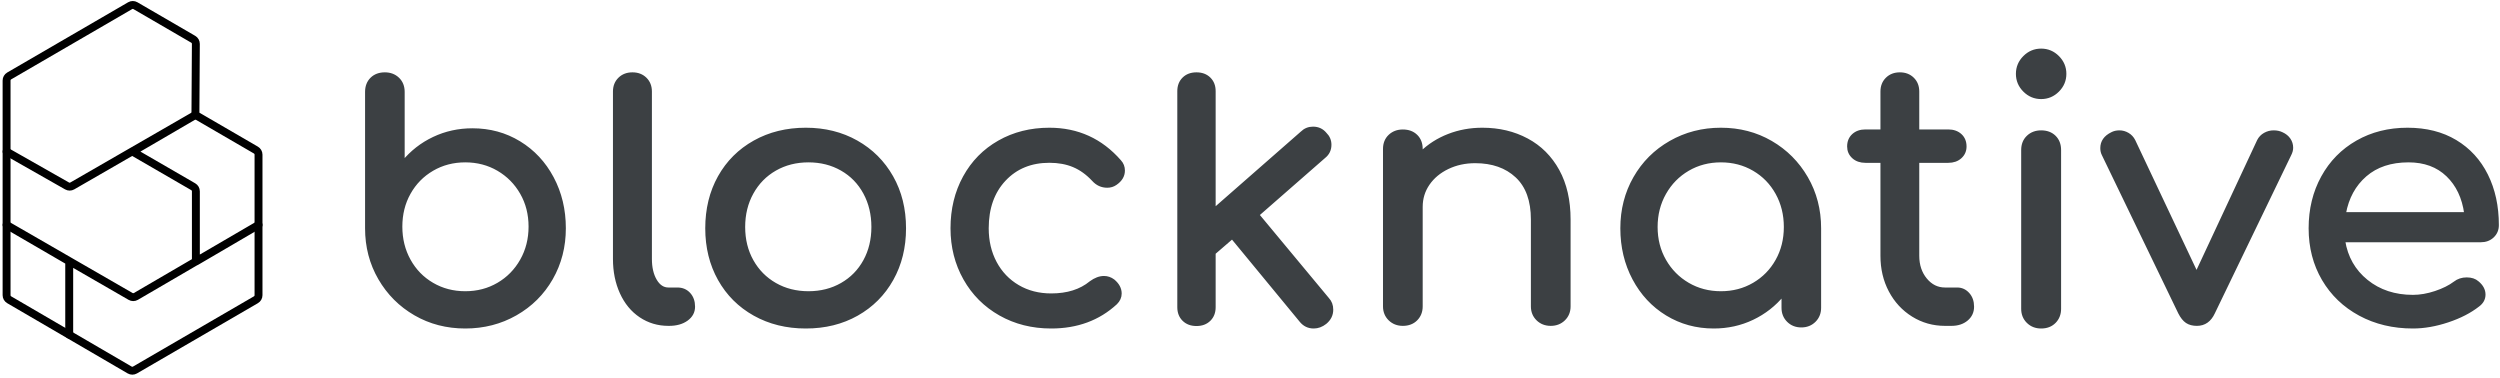
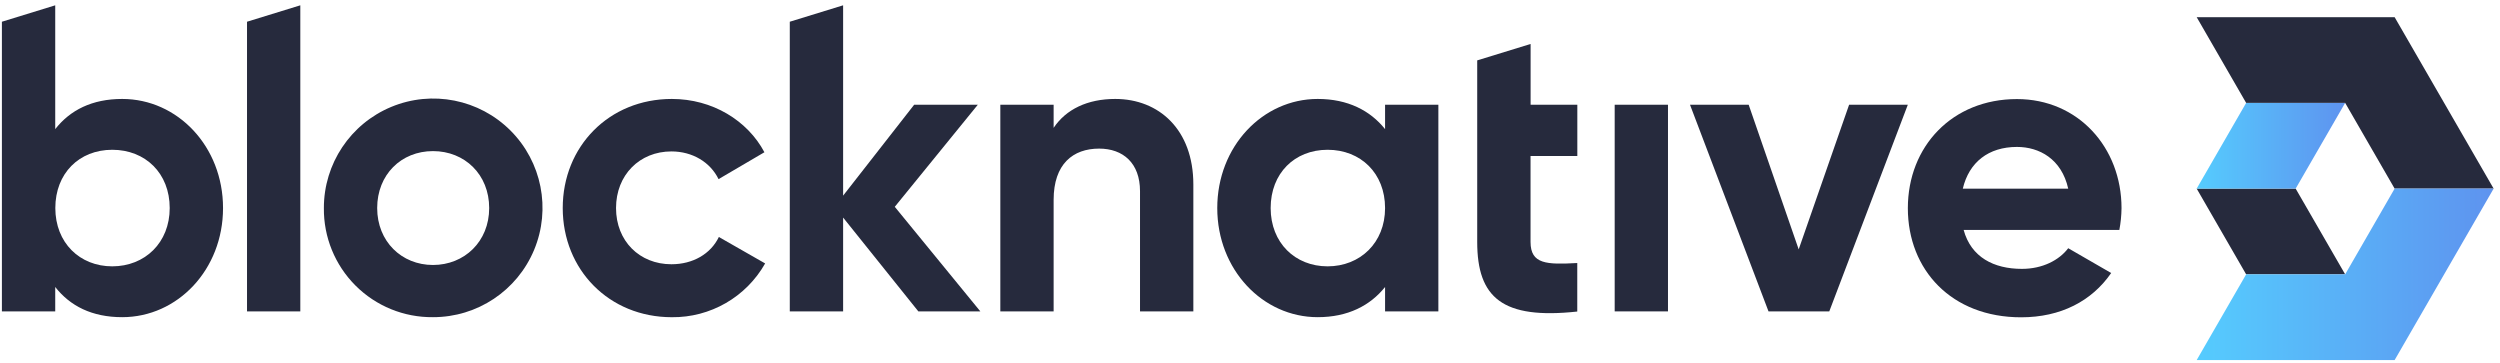
- <svg xmlns="http://www.w3.org/2000/svg" width="948px" height="143px" viewBox="0 0 948 143" version="1.1">
-   <defs />
-   <g id="Assets" stroke="none" stroke-width="1" fill="none" fill-rule="evenodd" stroke-linecap="round" stroke-linejoin="round">
-     <g id="Group-7" transform="translate(2, 1)">
-       <path d="M143.942,27 C145.938,27 147.594,27.629 148.91,28.886 C150.226,30.144 150.884,31.806 150.884,33.872 L150.884,60.477 C154.06,56.615 157.916,53.605 162.454,51.449 C166.991,49.293 171.891,48.216 177.154,48.216 C183.688,48.216 189.609,49.832 194.917,53.066 C200.226,56.3 204.4,60.769 207.44,66.474 C210.48,72.178 212,78.534 212,85.54 C212,92.547 210.367,98.903 207.1,104.607 C203.833,110.311 199.319,114.803 193.556,118.082 C187.794,121.361 181.419,123 174.432,123 C167.445,123 161.115,121.361 155.444,118.082 C149.772,114.803 145.28,110.311 141.968,104.607 C138.656,98.903 137,92.547 137,85.54 L137,33.872 C137,31.806 137.635,30.144 138.906,28.886 C140.176,27.629 141.855,27 143.942,27 Z M174.431,110 C179.032,110 183.196,108.911 186.923,106.733 C190.649,104.556 193.594,101.556 195.756,97.733 C197.919,93.911 199,89.644 199,84.933 C199,80.222 197.919,75.978 195.756,72.2 C193.594,68.422 190.649,65.444 186.923,63.267 C183.196,61.089 179.032,60 174.431,60 C169.83,60 165.666,61.089 161.939,63.267 C158.213,65.444 155.291,68.422 153.175,72.2 C151.058,75.978 150,80.222 150,84.933 C150,89.644 151.058,93.911 153.175,97.733 C155.291,101.556 158.213,104.556 161.939,106.733 C165.666,108.911 169.83,110 174.431,110 Z M231,33.705 C231,31.738 231.636,30.129 232.909,28.877 C234.182,27.626 235.818,27 237.818,27 C239.818,27 241.455,27.626 242.727,28.877 C244,30.129 244.636,31.738 244.636,33.705 L244.636,97.192 C244.636,100.5 245.273,103.227 246.545,105.372 C247.818,107.518 249.455,108.59 251.455,108.59 L254.864,108.59 C256.682,108.59 258.159,109.216 259.295,110.468 C260.432,111.719 261,113.328 261,115.295 C261,117.262 260.136,118.871 258.409,120.123 C256.682,121.374 254.455,122 251.727,122 L251.455,122 C247.545,122 244.023,120.95 240.886,118.849 C237.75,116.748 235.318,113.798 233.591,109.998 C231.864,106.199 231,101.93 231,97.192 L231,33.705 Z M303.568,48 C310.737,48 317.157,49.599 322.828,52.797 C328.5,55.996 332.946,60.432 336.168,66.108 C339.389,71.784 341,78.27 341,85.568 C341,92.775 339.412,99.216 336.236,104.892 C333.06,110.568 328.636,115.004 322.965,118.203 C317.293,121.401 310.828,123 303.568,123 C296.308,123 289.82,121.401 284.103,118.203 C278.387,115.004 273.94,110.568 270.764,104.892 C267.588,99.216 266,92.775 266,85.568 C266,78.27 267.588,71.784 270.764,66.108 C273.94,60.432 278.387,55.996 284.103,52.797 C289.82,49.599 296.308,48 303.568,48 Z M304.569,60 C299.876,60 295.666,61.067 291.939,63.2 C288.213,65.333 285.291,68.311 283.175,72.133 C281.058,75.956 280,80.267 280,85.067 C280,89.867 281.058,94.156 283.175,97.933 C285.291,101.711 288.213,104.667 291.939,106.8 C295.666,108.933 299.876,110 304.569,110 C309.262,110 313.472,108.933 317.199,106.8 C320.925,104.667 323.824,101.711 325.894,97.933 C327.965,94.156 329,89.867 329,85.067 C329,80.267 327.965,75.956 325.894,72.133 C323.824,68.311 320.925,65.333 317.199,63.2 C313.472,61.067 309.262,60 304.569,60 Z M395.929,48 C406.649,48 415.551,52.054 422.637,60.162 C423.546,61.153 424,62.324 424,63.676 C424,65.658 423.001,67.324 421.002,68.676 C420.094,69.306 419.049,69.622 417.868,69.622 C415.778,69.622 414.007,68.811 412.553,67.189 C410.282,64.757 407.807,62.977 405.127,61.851 C402.447,60.725 399.381,60.162 395.929,60.162 C388.934,60.162 383.256,62.482 378.895,67.122 C374.535,71.761 372.354,77.91 372.354,85.568 C372.354,90.432 373.376,94.779 375.42,98.608 C377.464,102.437 380.326,105.432 384.005,107.595 C387.685,109.757 391.886,110.838 396.61,110.838 C402.788,110.838 407.784,109.261 411.6,106.108 C413.326,104.847 415.006,104.216 416.642,104.216 C417.913,104.216 419.094,104.622 420.184,105.432 C421.911,106.874 422.774,108.495 422.774,110.297 C422.774,111.649 422.229,112.865 421.138,113.946 C414.597,119.982 406.421,123 396.61,123 C389.433,123 382.983,121.378 377.26,118.135 C371.537,114.892 367.063,110.41 363.838,104.689 C360.612,98.968 359,92.595 359,85.568 C359,78.36 360.567,71.896 363.701,66.176 C366.835,60.455 371.219,55.996 376.851,52.797 C382.484,49.599 388.843,48 395.929,48 Z M501.495,112.4 C502.498,113.473 503,114.815 503,116.425 C503,118.393 502.179,120.048 500.538,121.39 C499.17,122.463 497.711,123 496.16,123 C494.154,123 492.513,122.195 491.236,120.585 L465.245,89.052 L458.406,94.956 L458.406,115.486 C458.406,117.454 457.79,119.042 456.559,120.249 C455.328,121.457 453.709,122.061 451.703,122.061 C449.697,122.061 448.078,121.457 446.847,120.249 C445.616,119.042 445,117.454 445,115.486 L445,33.575 C445,31.607 445.616,30.019 446.847,28.811 C448.078,27.604 449.697,27 451.703,27 C453.709,27 455.328,27.604 456.559,28.811 C457.79,30.019 458.406,31.607 458.406,33.575 L458.406,78.452 L491.646,49.334 C492.832,48.171 494.245,47.59 495.887,47.59 C497.802,47.59 499.352,48.305 500.538,49.737 C501.723,50.9 502.316,52.286 502.316,53.896 C502.316,55.775 501.586,57.296 500.127,58.459 L474.958,80.464 L501.495,112.4 Z M560.115,48 C566.392,48 572.032,49.338 577.035,52.014 C582.038,54.691 585.95,58.594 588.77,63.723 C591.59,68.853 593,75.031 593,82.257 L593,115.175 C593,117.138 592.34,118.766 591.021,120.06 C589.702,121.353 588.042,122 586.041,122 C584.04,122 582.379,121.353 581.06,120.06 C579.741,118.766 579.082,117.138 579.082,115.175 L579.082,82.257 C579.082,75.031 577.103,69.567 573.146,65.864 C569.189,62.162 563.936,60.311 557.386,60.311 C553.565,60.311 550.086,61.069 546.947,62.586 C543.809,64.102 541.353,66.154 539.579,68.741 C537.805,71.329 536.918,74.228 536.918,77.439 L536.918,115.175 C536.918,117.138 536.281,118.766 535.008,120.06 C533.734,121.353 532.051,122 529.959,122 C527.958,122 526.298,121.353 524.979,120.06 C523.66,118.766 523,117.138 523,115.175 L523,55.494 C523,53.442 523.66,51.791 524.979,50.542 C526.298,49.294 527.958,48.669 529.959,48.669 C532.051,48.669 533.734,49.294 535.008,50.542 C536.281,51.791 536.918,53.442 536.918,55.494 L536.918,56.966 C539.829,54.111 543.286,51.903 547.288,50.342 C551.291,48.781 555.567,48 560.115,48 Z M650.568,48 C657.555,48 663.885,49.644 669.556,52.932 C675.228,56.221 679.72,60.725 683.032,66.446 C686.344,72.167 688,78.541 688,85.568 L688,115.703 C688,117.685 687.342,119.329 686.026,120.635 C684.711,121.941 683.054,122.595 681.058,122.595 C679.062,122.595 677.406,121.941 676.09,120.635 C674.774,119.329 674.116,117.685 674.116,115.703 L674.116,110.703 C670.94,114.577 667.084,117.595 662.546,119.757 C658.009,121.919 653.109,123 647.846,123 C641.312,123 635.391,121.378 630.083,118.135 C624.774,114.892 620.6,110.41 617.56,104.689 C614.52,98.968 613,92.595 613,85.568 C613,78.541 614.633,72.167 617.9,66.446 C621.167,60.725 625.681,56.221 631.444,52.932 C637.206,49.644 643.581,48 650.568,48 Z M650.569,110 C655.17,110 659.334,108.911 663.061,106.733 C666.787,104.556 669.709,101.578 671.825,97.8 C673.942,94.022 675,89.778 675,85.067 C675,80.356 673.942,76.089 671.825,72.267 C669.709,68.444 666.787,65.444 663.061,63.267 C659.334,61.089 655.17,60 650.569,60 C645.968,60 641.804,61.089 638.077,63.267 C634.351,65.444 631.406,68.444 629.244,72.267 C627.081,76.089 626,80.356 626,85.067 C626,89.778 627.081,94.022 629.244,97.8 C631.406,101.578 634.351,104.556 638.077,106.733 C641.804,108.911 645.968,110 650.569,110 Z M740.159,108.59 C741.789,108.59 743.17,109.216 744.302,110.468 C745.434,111.719 746,113.328 746,115.295 C746,117.262 745.253,118.871 743.759,120.123 C742.264,121.374 740.34,122 737.986,122 L735.54,122 C731.103,122 727.051,120.86 723.383,118.581 C719.715,116.301 716.84,113.194 714.757,109.261 C712.674,105.327 711.633,100.902 711.633,95.985 L711.633,60.182 L705.384,60.182 C703.483,60.182 701.943,59.645 700.766,58.573 C699.589,57.5 699,56.159 699,54.55 C699,52.762 699.589,51.331 700.766,50.259 C701.943,49.186 703.483,48.649 705.384,48.649 L711.633,48.649 L711.633,33.705 C711.633,31.738 712.267,30.129 713.535,28.877 C714.803,27.626 716.433,27 718.425,27 C720.417,27 722.047,27.626 723.315,28.877 C724.583,30.129 725.217,31.738 725.217,33.705 L725.217,48.649 L736.763,48.649 C738.665,48.649 740.204,49.186 741.382,50.259 C742.559,51.331 743.147,52.762 743.147,54.55 C743.147,56.159 742.559,57.5 741.382,58.573 C740.204,59.645 738.665,60.182 736.763,60.182 L725.217,60.182 L725.217,95.985 C725.217,99.561 726.213,102.556 728.205,104.97 C730.198,107.384 732.643,108.59 735.54,108.59 L740.159,108.59 Z M765,55.899 C765,53.825 765.663,52.157 766.99,50.894 C768.317,49.631 769.987,49 772,49 C774.105,49 775.797,49.631 777.078,50.894 C778.359,52.157 779,53.825 779,55.899 L779,116.101 C779,118.085 778.359,119.731 777.078,121.038 C775.797,122.346 774.105,123 772,123 C769.987,123 768.317,122.346 766.99,121.038 C765.663,119.731 765,118.085 765,116.101 L765,55.899 Z M772,18 C774.455,18 776.568,18.886 778.341,20.659 C780.114,22.432 781,24.545 781,27 C781,29.455 780.114,31.568 778.341,33.341 C776.568,35.114 774.455,36 772,36 C769.545,36 767.432,35.114 765.659,33.341 C763.886,31.568 763,29.455 763,27 C763,24.545 763.886,22.432 765.659,20.659 C767.432,18.886 769.545,18 772,18 Z M863.311,49.671 C864.495,50.208 865.406,50.946 866.044,51.885 C866.681,52.824 867,53.876 867,55.039 C867,55.844 866.772,56.694 866.317,57.588 L837.353,117.572 C835.987,120.524 833.892,122 831.068,122 C829.52,122 828.245,121.665 827.243,120.994 C826.241,120.323 825.33,119.182 824.51,117.572 L795.546,57.588 C795.182,56.873 795,56.067 795,55.173 C795,52.757 796.275,50.923 798.825,49.671 C799.645,49.224 800.602,49 801.694,49 C802.787,49 803.835,49.291 804.837,49.872 C805.839,50.454 806.613,51.281 807.159,52.355 L830.932,102.676 L854.431,52.355 C854.977,51.281 855.774,50.454 856.822,49.872 C857.869,49.291 858.985,49 860.169,49 C861.353,49 862.4,49.224 863.311,49.671 Z M945,84.351 C945,86.063 944.407,87.482 943.222,88.608 C942.036,89.734 940.531,90.297 938.707,90.297 L886.723,90.297 C887.726,96.604 890.621,101.694 895.409,105.568 C900.198,109.441 906.057,111.378 912.988,111.378 C915.724,111.378 918.574,110.883 921.539,109.892 C924.503,108.901 926.942,107.685 928.857,106.243 C930.134,105.252 931.639,104.757 933.372,104.757 C935.105,104.757 936.473,105.207 937.476,106.108 C939.118,107.459 939.938,108.991 939.938,110.703 C939.938,112.324 939.209,113.676 937.75,114.757 C934.649,117.189 930.795,119.171 926.19,120.703 C921.584,122.234 917.184,123 912.988,123 C905.51,123 898.807,121.401 892.879,118.203 C886.951,115.004 882.322,110.568 878.993,104.892 C875.664,99.216 874,92.775 874,85.568 C874,78.36 875.573,71.896 878.72,66.176 C881.866,60.455 886.244,55.996 891.853,52.797 C897.461,49.599 903.823,48 910.936,48 C917.959,48 924.024,49.532 929.131,52.595 C934.238,55.658 938.16,59.937 940.896,65.432 C943.632,70.928 945,77.234 945,84.351 Z M911.312,60 C904.59,60 899.133,61.814 894.943,65.442 C890.753,69.07 888.105,73.923 887,80 L933,80 C932.171,73.923 929.869,69.07 926.093,65.442 C922.317,61.814 917.39,60 911.312,60 Z" id="comfortaa" stroke="#3B4043" stroke-width="1.136" fill="#3C4043" />
-       <g id="line-logo" stroke="#000000" stroke-width="3">
-         <path d="M1.49,27.796 L47.344,1.157 C47.965,0.796 48.732,0.796 49.353,1.157 L71.273,13.892 C71.893,14.252 72.273,14.916 72.269,15.633 L72.104,42.585 L95.036,55.908 C95.652,56.266 96.031,56.924 96.031,57.637 L96.031,110.939 C96.031,111.651 95.652,112.31 95.036,112.668 L49.184,139.305 C48.562,139.667 47.793,139.666 47.172,139.304 L1.488,112.669 C0.873,112.31 0.495,111.652 0.495,110.941 L0.495,56.485 L0.495,29.526 C0.495,28.813 0.874,28.154 1.49,27.796 Z" id="Stroke-1" />
-         <path d="M24.247,125.887 L24.247,98.087 L0.495,84.287 L47.52,111.408 C48.141,111.766 48.907,111.764 49.527,111.403 L96.031,84.287 L72.276,98.188 L72.276,71.541 C72.276,70.827 71.896,70.167 71.278,69.81 L48.264,56.486 L72.104,42.585 L25.406,69.509 C24.796,69.861 24.045,69.863 23.433,69.515 L0.495,56.485" id="Stroke-3" />
-       </g>
-     </g>
-   </g>
+ <svg xmlns="http://www.w3.org/2000/svg" xmlns:xlink="http://www.w3.org/1999/xlink" id="Layer_1" data-name="Layer 1" viewBox="0 0 790.34 114.51">
+   <defs>
+     <style>.cls-1{fill:#262a3d;}.cls-2{fill:url(#linear-gradient);}.cls-3{fill:url(#linear-gradient-2);}</style>
+     <linearGradient id="linear-gradient" x1="694.45" y1="46.08" x2="741.39" y2="46.08" gradientUnits="userSpaceOnUse">
+       <stop offset="0" stop-color="#55ccfe" />
+       <stop offset="1" stop-color="#5e93ef" />
+     </linearGradient>
+     <linearGradient id="linear-gradient-2" x1="694.45" y1="86.73" x2="788.33" y2="86.73" xlink:href="#linear-gradient" />
+   </defs>
+   <polygon class="cls-1" points="710.09 86.73 694.45 59.63 725.74 59.63 725.74 59.63 741.39 86.73 710.09 86.73" />
+   <polygon class="cls-2" points="725.74 59.63 694.45 59.63 710.09 32.53 741.39 32.53 725.74 59.63" />
+   <polygon class="cls-1" points="757.03 59.63 741.39 32.53 710.09 32.53 694.45 5.43 757.03 5.43 788.33 59.63 757.03 59.63" />
+   <polygon class="cls-3" points="757.03 113.83 694.45 113.83 710.09 86.73 741.39 86.73 757.03 59.63 788.33 59.63 757.03 113.83" />
+   <path class="cls-1" d="M70.51,65.77c0,19.47-14.37,34.5-31.88,34.5-9.54,0-16.47-3.53-21.17-9.54v7.71H.6V6.87L17.46,1.68V40.82c4.7-6,11.63-9.54,21.17-9.54C56.14,31.28,70.51,46.3,70.51,65.77Zm-16.86,0c0-11-7.7-18.42-18.16-18.42s-18,7.45-18,18.42,7.71,18.43,18,18.43S53.65,76.75,53.65,65.77Z" />
+   <path class="cls-1" d="M78.09,6.87,94.94,1.68V98.44H78.09Z" />
+   <path class="cls-1" d="M102.39,65.77a34.56,34.56,0,1,1,34.49,34.5A34.13,34.13,0,0,1,102.39,65.77Zm52.26,0c0-10.58-7.71-18-17.77-18s-17.64,7.45-17.64,18,7.71,18,17.64,18S154.65,76.36,154.65,65.77Z" />
+   <path class="cls-1" d="M177.9,65.77c0-19.47,14.63-34.49,34.49-34.49,12.81,0,23.91,6.79,29.27,16.85l-14.5,8.5c-2.62-5.36-8.24-8.76-14.9-8.76-10.06,0-17.51,7.45-17.51,17.9s7.45,17.77,17.51,17.77c6.8,0,12.41-3.26,15-8.62l14.63,8.36a33.47,33.47,0,0,1-29.53,17C192.53,100.27,177.9,85.24,177.9,65.77Z" />
+   <path class="cls-1" d="M290.32,98.44,266.54,68.78V98.44H249.68V6.87l16.86-5.19V61.85L289,33.11h20.12L282.87,65.38l27.05,33.06Z" />
+   <path class="cls-1" d="M377.26,58.32V98.44H360.4v-38c0-8.89-5.35-13.46-12.93-13.46-8.23,0-14.38,4.83-14.38,16.2V98.44H316.24V33.11h16.85v7.31c3.92-5.88,10.72-9.14,19.47-9.14C366.41,31.28,377.26,41,377.26,58.32Z" />
+   <path class="cls-1" d="M454.72,33.11V98.44H437.87V90.73c-4.71,5.88-11.76,9.54-21.3,9.54-17.38,0-31.75-15-31.75-34.5s14.37-34.49,31.75-34.49c9.54,0,16.59,3.66,21.3,9.54V33.11ZM437.87,65.77c0-11-7.71-18.42-18.17-18.42s-18,7.45-18,18.42,7.71,18.43,18,18.43S437.87,76.75,437.87,65.77Z" />
+   <path class="cls-1" d="M498.65,49.31V33.11H483.88V13.9L467,19.09v57.4c0,17.64,8,24.56,31.63,22V83.15c-9.67.53-14.77.39-14.77-6.66V49.31Z" />
+   <path class="cls-1" d="M510.46,33.11h16.85V98.44H510.46Z" />
+   <path class="cls-1" d="M603.13,33.11,578.3,98.44H559.09L534.27,33.11h18.55l15.81,45.73,15.94-45.73Z" />
+   <path class="cls-1" d="M639.2,85c6.53,0,11.76-2.74,14.64-6.53l13.58,7.84c-6.14,8.88-15.94,14-28.48,14-22,0-35.8-15-35.8-34.5s14-34.49,34.49-34.49c19.34,0,33.06,15.29,33.06,34.49A39.11,39.11,0,0,1,670,72.7H620.78C623.13,81.32,630.32,85,639.2,85Zm14.64-25.35c-2.1-9.41-9.15-13.2-16.21-13.2-9,0-15.15,4.84-17.12,13.2Z" />
</svg>
